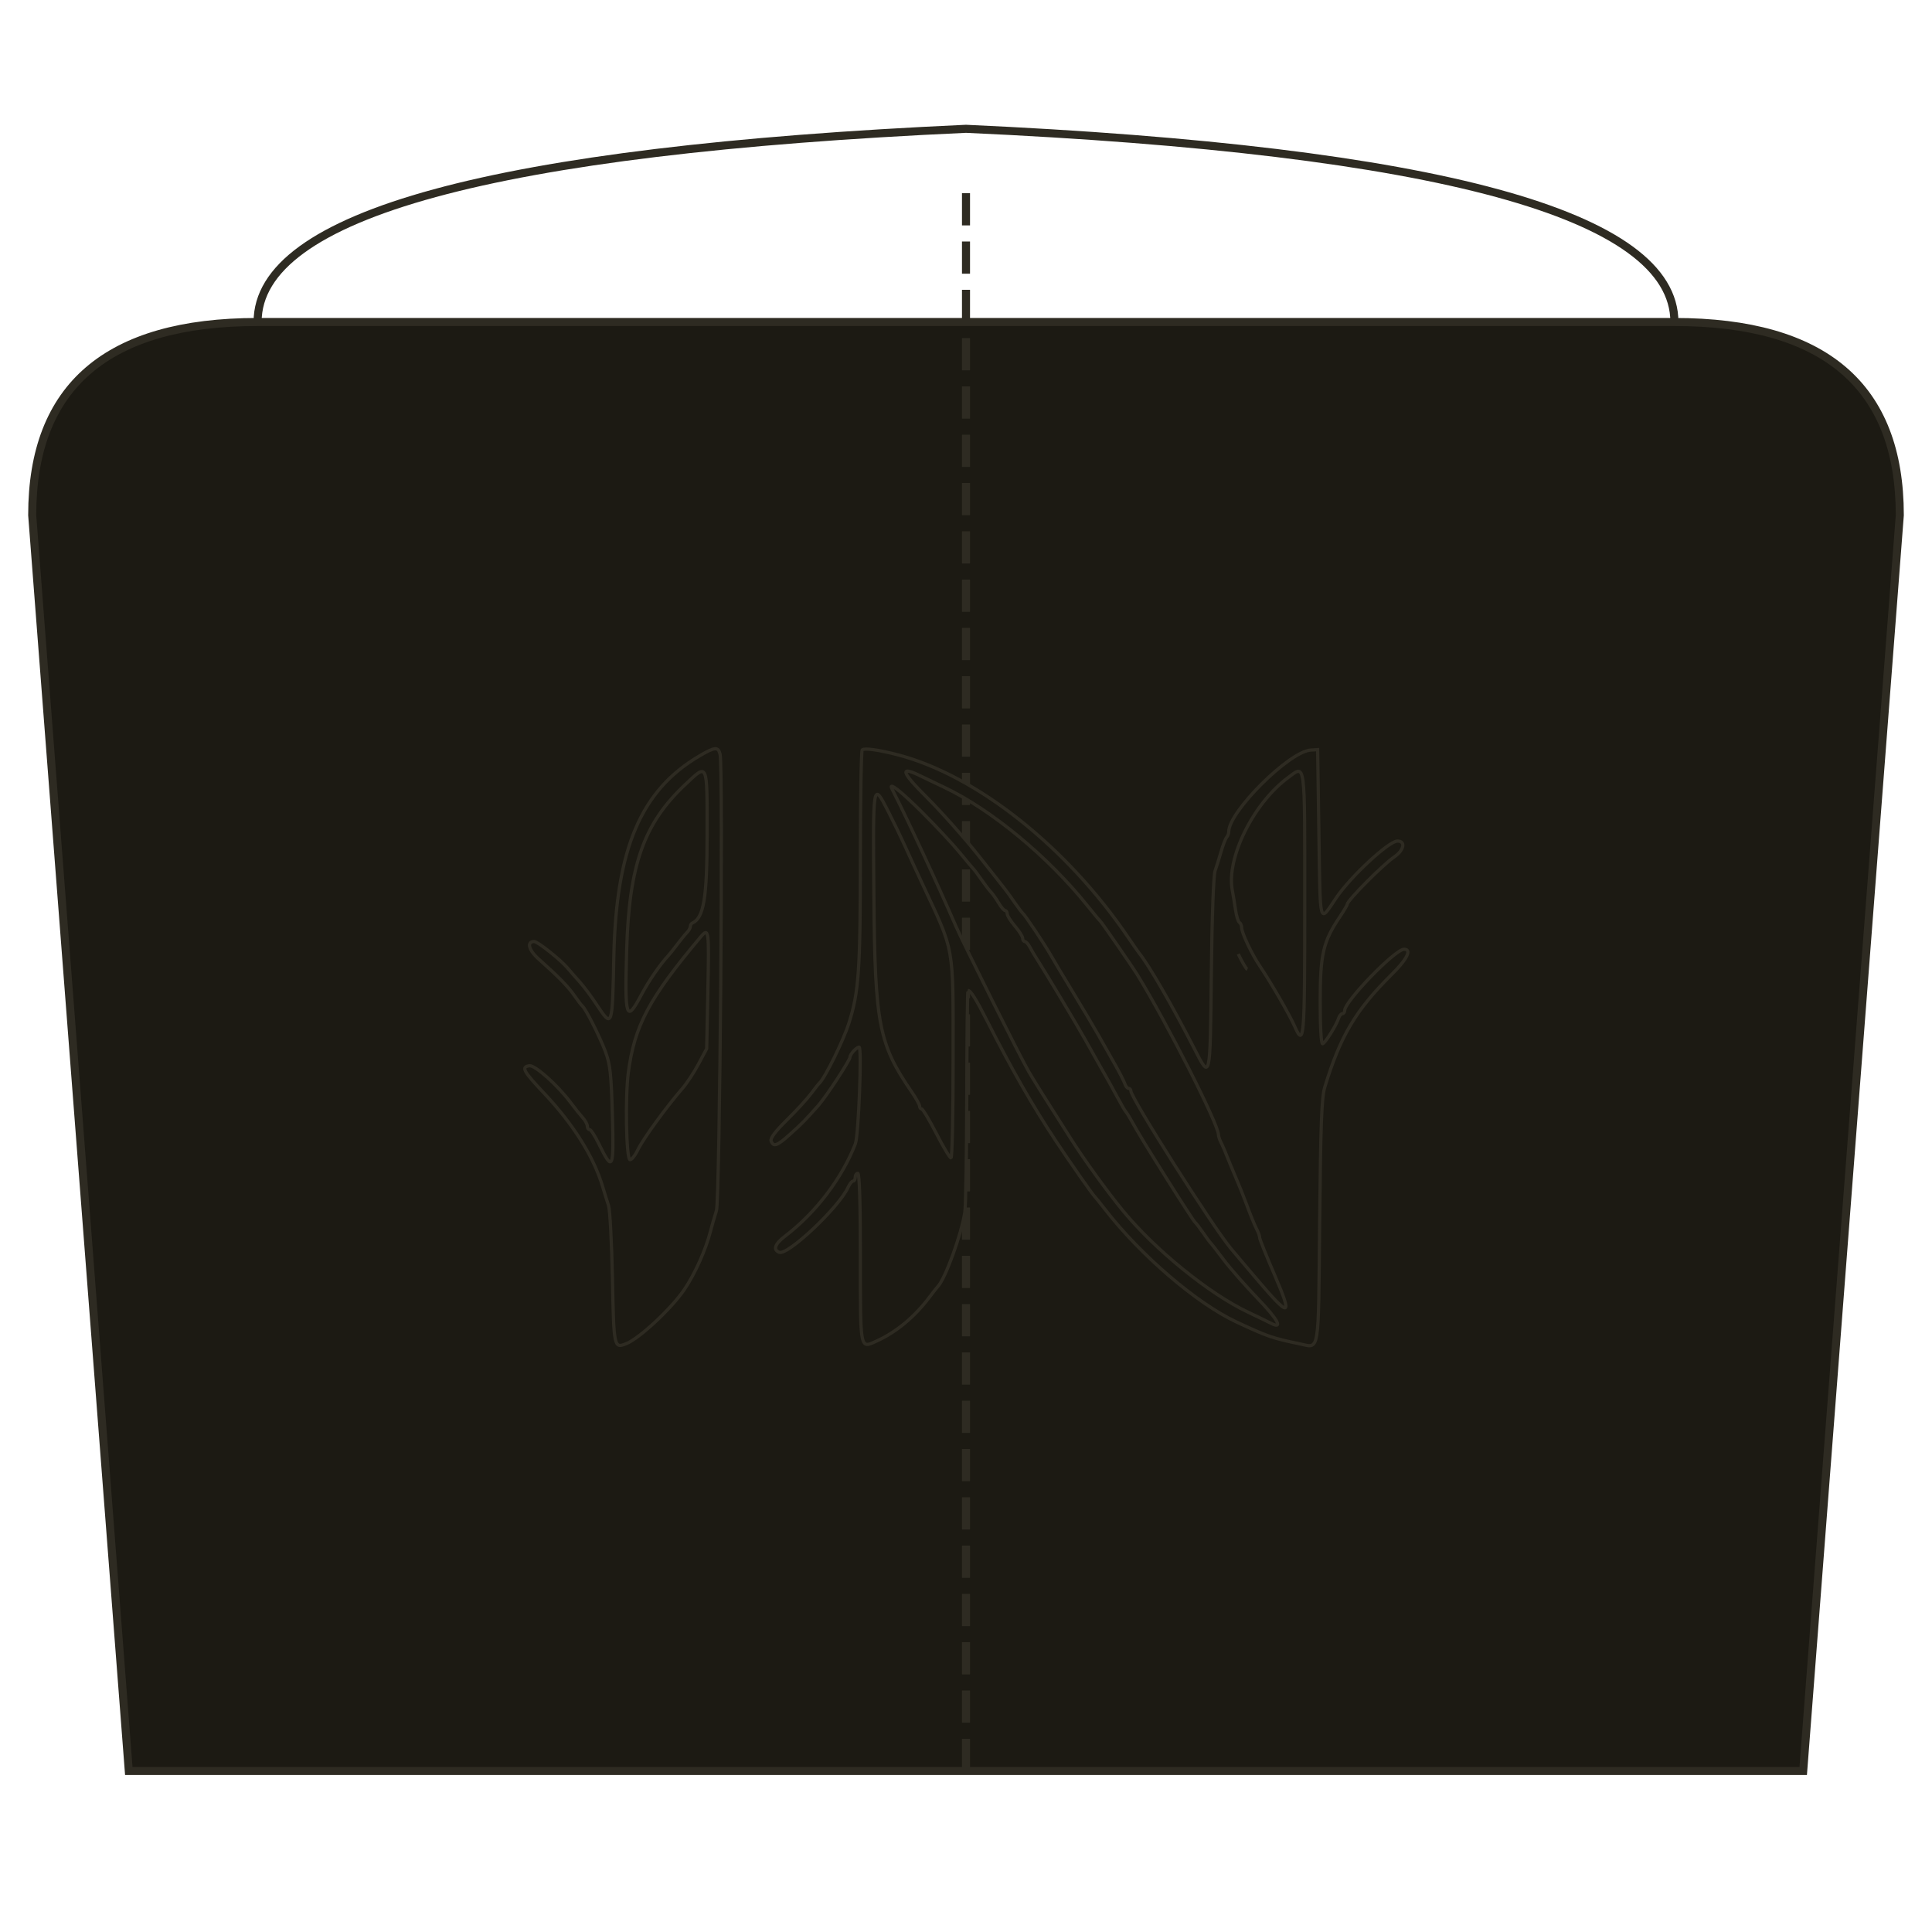
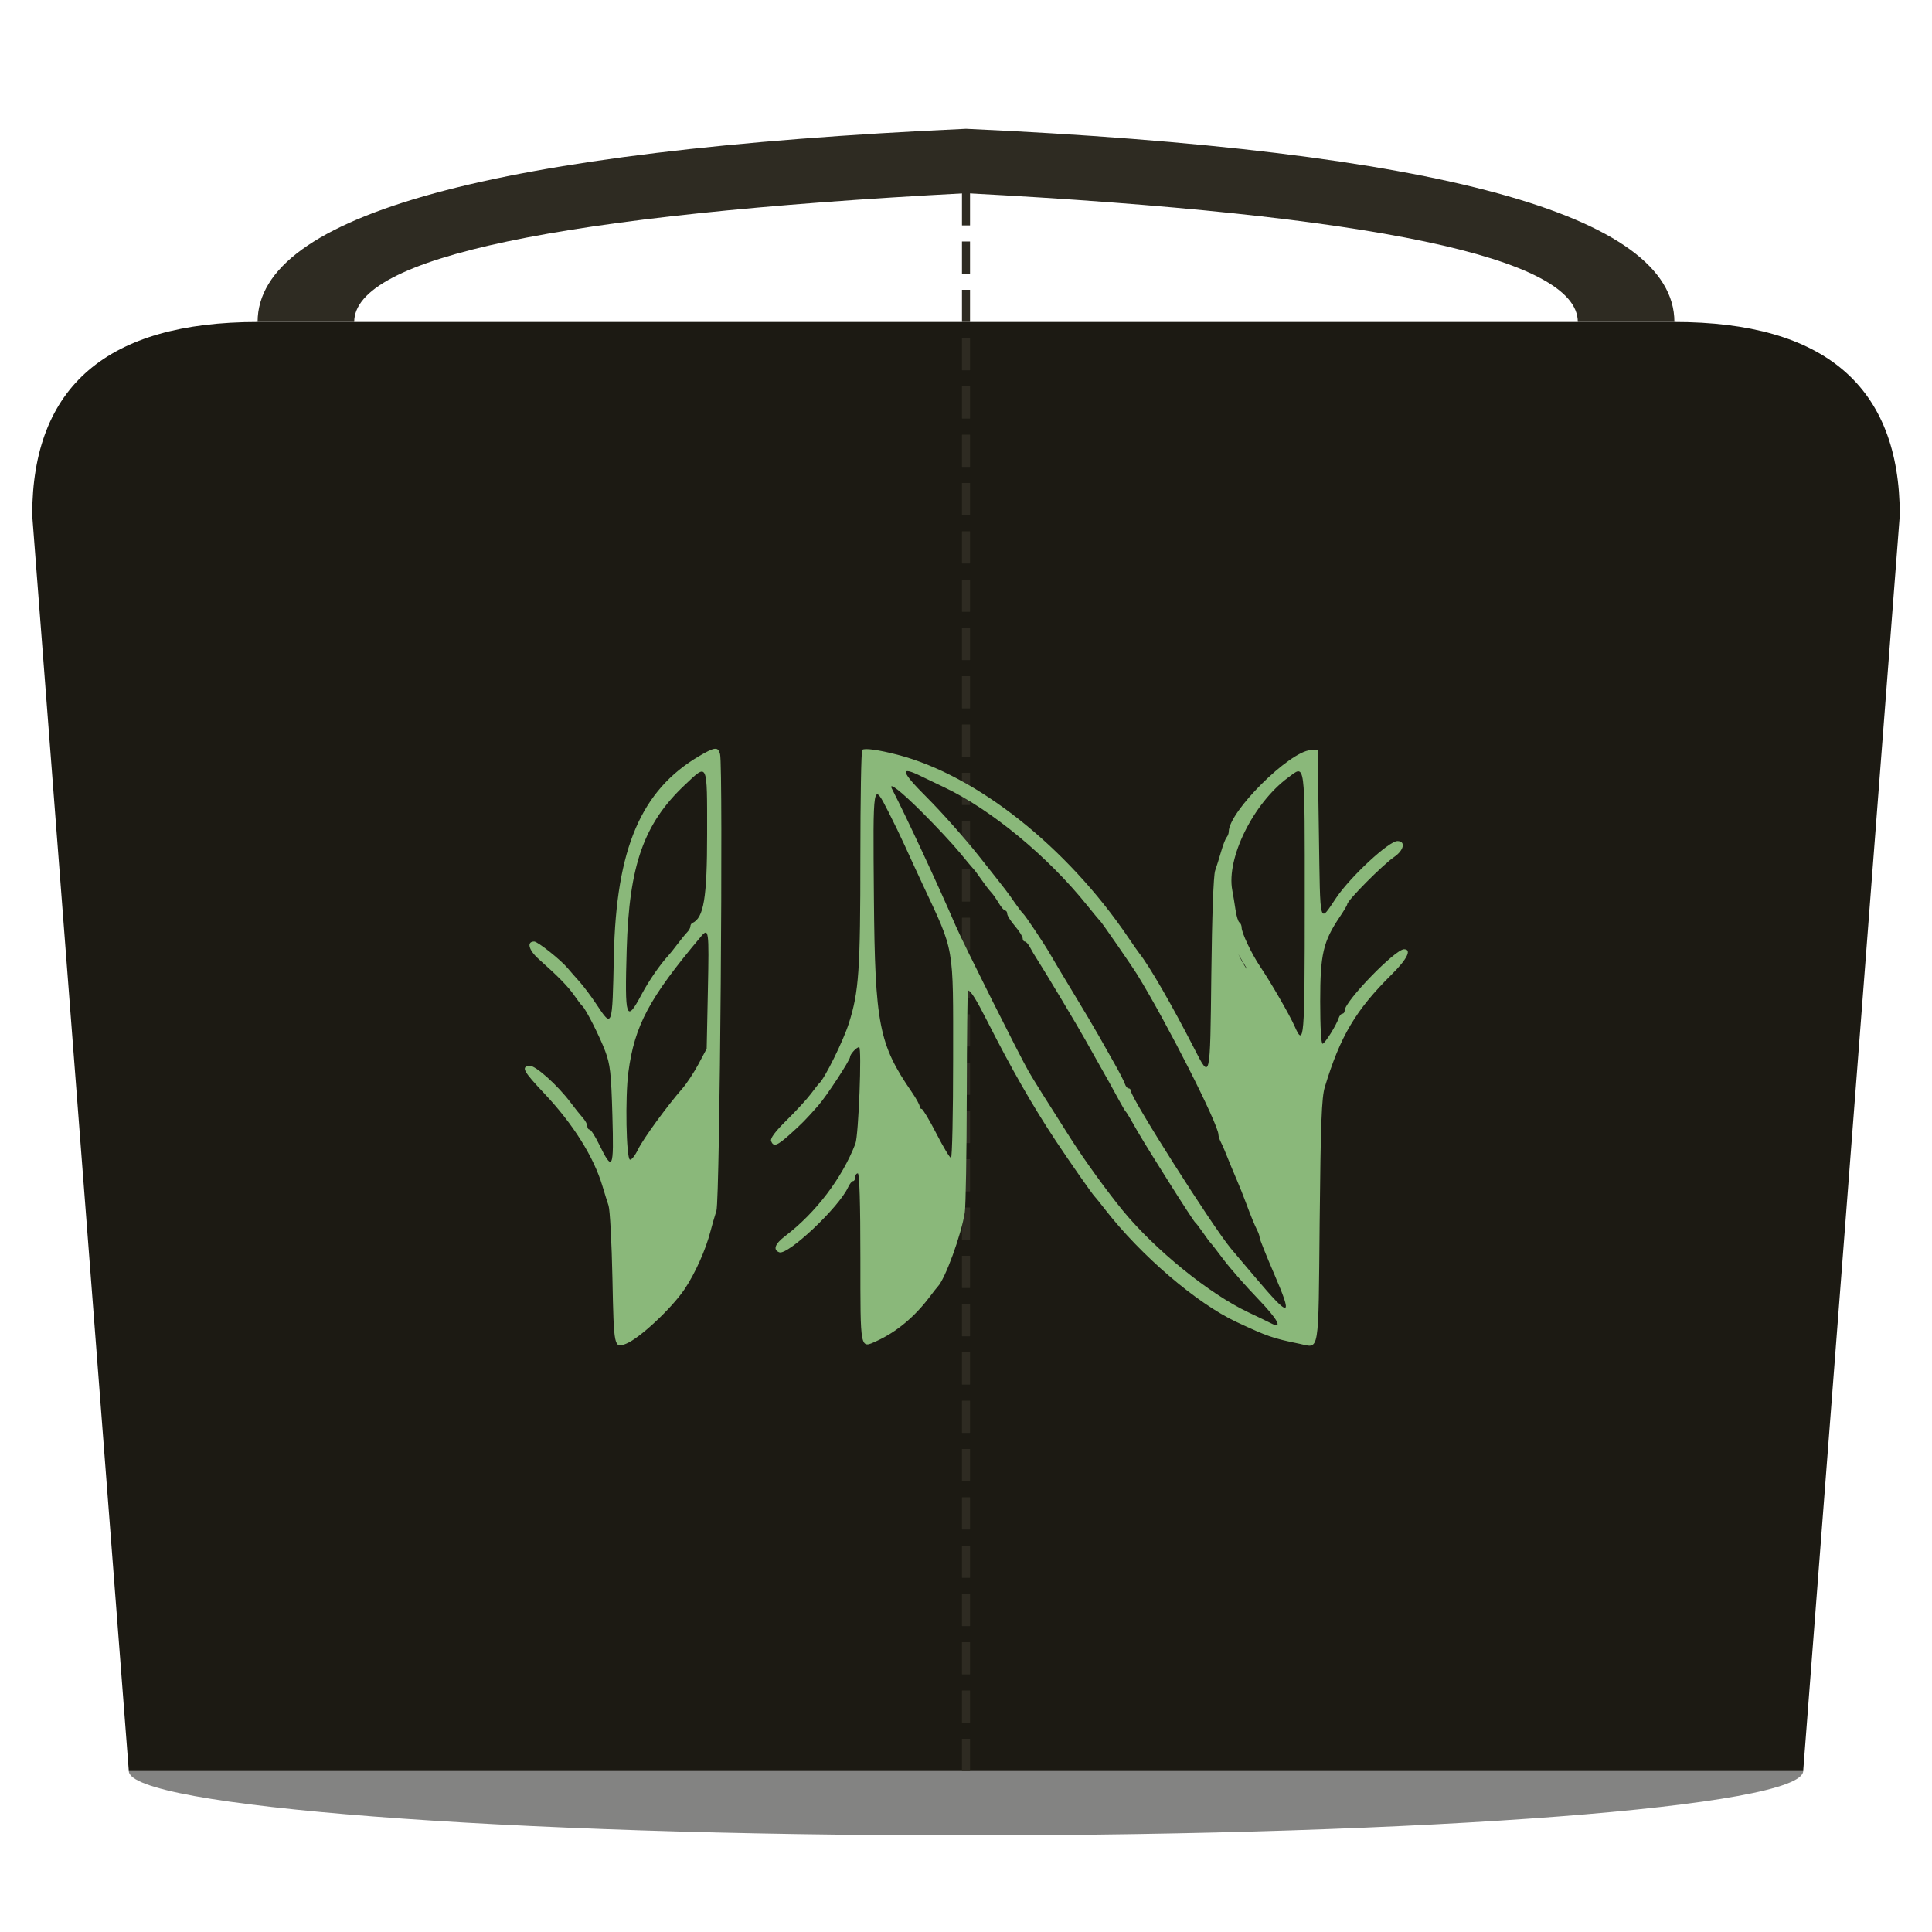
<svg xmlns="http://www.w3.org/2000/svg" viewBox="-60 -20 120 120">
  <style>
-         .cap-body { fill: #1c1a13; stroke: #2e2b22; stroke-width: 0.5; }
-         .cap-rim { fill: none; stroke: #2e2b22; stroke-width: 0.5; }
-         .cap-seam { stroke: #2e2b22; stroke-width: 0.5; stroke-dasharray: 2 1; }
+         .cap-body { fill: #1c1a13; }
+         .cap-rim { fill: #2e2b22; }
+         .cap-seam { stroke: #2e2b22; stroke-width: 0.5; stroke-dasharray: 2 1; fill: none; }
+         .cap-shadow { fill: #080705; }
        .vein-letters { fill: #8ab87a; }
    </style>
+   <ellipse class="cap-shadow" cx="0" cy="90" rx="52" ry="4" opacity="0.5" />
  <path class="cap-body" d="M -52 90 L -58 12 Q -58 0 -44 0 L 44 0 Q 58 0 58 12 L 52 90 Z" />
-   <path class="cap-rim" d="M -44 0 Q -44 -10 0 -12 Q 44 -10 44 0" />
+   <path class="cap-rim" d="M -44 0 Q -44 -10 0 -12 Q 44 -10 44 0 L 38 0 Q 38 -6 0 -8 Q -38 -6 -38 0 Z" />
  <line class="cap-seam" x1="0" y1="-8" x2="0" y2="90" />
  <g class="vein-letters" transform="translate(0, 45) scale(0.4) translate(-200, -215.5)">
-     <path d="M158.600 170.383 C 149.532 175.714,145.675 184.743,145.319 201.469 C 145.080 212.722,145.095 212.679,142.597 208.916 C 141.783 207.690,140.612 206.128,139.995 205.444 C 139.378 204.760,138.541 203.804,138.136 203.320 C 137.062 202.036,133.492 199.200,132.950 199.200 C 131.736 199.200,132.080 200.529,133.656 201.930 C 136.698 204.632,138.218 206.189,139.194 207.600 C 139.726 208.370,140.276 209.090,140.415 209.200 C 140.924 209.602,143.104 213.894,143.977 216.215 C 144.752 218.275,144.905 219.636,145.092 226.194 C 145.335 234.676,145.156 235.042,142.962 230.559 C 142.381 229.371,141.747 228.400,141.553 228.400 C 141.359 228.400,141.200 228.164,141.200 227.875 C 141.200 227.587,140.885 227.002,140.500 226.575 C 140.115 226.148,139.262 225.079,138.604 224.200 C 136.574 221.485,133.079 218.369,132.200 218.490 C 130.893 218.670,131.241 219.317,134.501 222.773 C 139.005 227.546,142.199 232.634,143.558 237.200 C 143.852 238.190,144.274 239.540,144.494 240.200 C 144.714 240.860,144.987 245.960,145.099 251.533 C 145.316 262.275,145.342 262.397,147.231 261.649 C 149.295 260.832,154.275 256.185,156.289 253.198 C 157.933 250.759,159.577 247.091,160.321 244.200 C 160.547 243.320,160.964 241.880,161.247 241.000 C 161.779 239.346,162.314 172.107,161.811 170.103 C 161.515 168.923,161.008 168.967,158.600 170.383 M183.887 169.446 C 183.729 169.604,183.599 177.038,183.597 185.967 C 183.594 203.722,183.370 206.970,181.813 211.889 C 180.953 214.606,178.077 220.437,177.220 221.200 C 177.097 221.310,176.509 222.053,175.915 222.850 C 175.321 223.648,173.635 225.484,172.167 226.930 C 170.380 228.690,169.577 229.764,169.737 230.179 C 170.106 231.141,170.665 230.937,172.709 229.100 C 174.562 227.434,175.040 226.948,177.050 224.679 C 178.308 223.259,182.000 217.622,182.000 217.120 C 182.000 216.691,183.009 215.600,183.405 215.600 C 183.850 215.600,183.318 229.324,182.824 230.600 C 180.747 235.967,176.673 241.320,171.900 244.953 C 170.321 246.155,169.994 247.069,171.005 247.457 C 172.331 247.966,180.272 240.474,181.679 237.387 C 181.926 236.844,182.280 236.400,182.464 236.400 C 182.649 236.400,182.800 236.130,182.800 235.800 C 182.800 235.470,182.980 235.200,183.200 235.200 C 183.459 235.200,183.600 239.859,183.600 248.376 C 183.600 262.833,183.519 262.422,186.144 261.226 C 189.199 259.834,192.030 257.477,194.343 254.400 C 194.922 253.630,195.486 252.910,195.598 252.800 C 196.741 251.670,199.275 244.733,199.815 241.255 C 199.964 240.295,200.101 232.150,200.120 223.155 C 200.139 214.160,200.222 206.800,200.306 206.800 C 200.723 206.800,201.575 208.156,203.324 211.606 C 207.090 219.032,210.354 224.732,213.946 230.156 C 216.131 233.456,219.637 238.472,219.986 238.800 C 220.104 238.910,220.828 239.810,221.596 240.800 C 227.142 247.950,235.831 255.393,242.000 258.276 C 246.832 260.534,247.617 260.806,251.744 261.653 C 254.953 262.312,254.705 263.788,254.917 242.727 C 255.072 227.363,255.222 223.424,255.715 221.800 C 258.117 213.884,260.510 209.853,266.091 204.323 C 268.518 201.918,269.263 200.400,268.017 200.400 C 266.645 200.400,258.819 208.471,258.805 209.900 C 258.802 210.175,258.641 210.400,258.447 210.400 C 258.252 210.400,257.990 210.715,257.864 211.100 C 257.500 212.210,255.796 214.935,255.379 215.074 C 255.150 215.150,255.000 212.539,255.000 208.500 C 255.000 201.153,255.456 199.199,258.071 195.328 C 258.692 194.408,259.200 193.545,259.200 193.411 C 259.200 192.837,264.722 187.276,266.488 186.069 C 268.017 185.025,268.308 183.600,266.993 183.600 C 265.666 183.600,259.729 189.100,257.496 192.400 C 254.812 196.365,255.022 197.133,254.800 182.542 L 254.600 169.400 253.518 169.473 C 250.182 169.697,240.800 179.043,240.800 182.141 C 240.800 182.416,240.651 182.811,240.470 183.020 C 240.288 183.229,239.907 184.210,239.623 185.200 C 239.339 186.190,238.917 187.540,238.684 188.200 C 238.429 188.924,238.195 195.322,238.094 204.321 C 237.907 220.935,237.956 220.725,235.421 215.774 C 231.993 209.078,228.459 202.960,226.888 201.000 C 226.711 200.780,225.958 199.700,225.213 198.600 C 215.675 184.510,201.661 173.398,189.400 170.205 C 186.413 169.427,184.210 169.124,183.887 169.446 M159.800 182.463 C 159.800 192.433,159.285 195.540,157.500 196.333 C 157.335 196.407,157.200 196.645,157.200 196.862 C 157.200 197.079,156.975 197.486,156.700 197.765 C 156.425 198.045,155.750 198.870,155.200 199.600 C 154.650 200.330,154.017 201.123,153.794 201.363 C 152.502 202.754,150.743 205.304,149.630 207.400 C 147.225 211.931,146.996 211.244,147.312 200.439 C 147.696 187.337,149.966 180.905,156.327 174.896 C 159.941 171.483,159.800 171.177,159.800 182.463 M252.600 193.200 C 252.600 214.508,252.502 215.696,251.023 212.344 C 250.230 210.546,247.368 205.596,245.621 203.000 C 244.335 201.089,242.800 197.839,242.800 197.028 C 242.800 196.709,242.644 196.351,242.453 196.233 C 242.262 196.115,241.994 195.249,241.856 194.309 C 241.719 193.369,241.491 191.990,241.350 191.244 C 240.404 186.250,244.609 177.747,250.000 173.754 C 252.737 171.727,252.600 170.702,252.600 193.200 M193.187 173.609 C 193.524 173.778,195.060 174.513,196.600 175.243 C 203.908 178.706,212.720 185.985,218.825 193.600 C 219.795 194.810,220.697 195.890,220.828 196.000 C 221.060 196.193,225.789 203.036,226.600 204.352 C 231.162 211.747,239.200 227.600,239.200 229.201 C 239.200 229.426,239.359 229.923,239.553 230.305 C 239.881 230.950,240.246 231.813,241.159 234.100 C 241.357 234.595,241.792 235.630,242.126 236.400 C 242.461 237.170,243.036 238.610,243.404 239.600 C 244.259 241.895,244.802 243.220,245.247 244.095 C 245.441 244.477,245.600 244.970,245.600 245.192 C 245.600 245.413,246.613 247.942,247.851 250.813 C 250.818 257.693,250.366 257.778,244.935 251.366 C 244.019 250.285,242.939 249.010,242.535 248.534 C 242.131 248.057,241.499 247.307,241.131 246.866 C 238.269 243.434,225.600 223.472,225.600 222.394 C 225.600 222.177,225.441 222.000,225.247 222.000 C 225.052 222.000,224.793 221.685,224.670 221.300 C 224.548 220.915,223.834 219.520,223.084 218.200 C 222.333 216.880,221.215 214.900,220.598 213.800 C 219.981 212.700,218.219 209.730,216.682 207.200 C 215.145 204.670,213.538 201.984,213.112 201.231 C 212.195 199.612,209.168 195.087,208.811 194.800 C 208.674 194.690,208.125 193.970,207.592 193.200 C 206.346 191.401,206.664 191.816,202.031 185.963 C 199.838 183.193,196.189 179.079,193.922 176.820 C 189.831 172.744,189.620 171.822,193.187 173.609 M193.155 179.100 C 195.309 181.245,197.955 184.080,199.036 185.400 C 200.116 186.720,201.099 187.890,201.219 188.000 C 201.340 188.110,201.874 188.830,202.406 189.600 C 202.938 190.370,203.598 191.232,203.873 191.515 C 204.147 191.798,204.687 192.563,205.072 193.215 C 205.457 193.867,205.914 194.400,206.086 194.400 C 206.259 194.400,206.400 194.625,206.401 194.900 C 206.401 195.175,206.941 196.030,207.600 196.800 C 208.259 197.570,208.799 198.425,208.799 198.700 C 208.800 198.975,208.951 199.200,209.136 199.200 C 209.320 199.200,209.682 199.605,209.940 200.100 C 210.198 200.595,210.722 201.479,211.104 202.065 C 212.184 203.718,217.377 212.391,218.490 214.400 C 219.038 215.390,219.872 216.875,220.343 217.700 C 221.688 220.054,222.807 222.064,223.740 223.800 C 224.213 224.680,224.690 225.490,224.800 225.600 C 224.910 225.710,225.242 226.230,225.538 226.755 C 226.994 229.341,227.795 230.658,231.404 236.400 C 233.547 239.810,235.422 242.690,235.570 242.800 C 235.718 242.910,236.271 243.630,236.800 244.400 C 237.329 245.170,237.861 245.890,237.982 246.000 C 238.103 246.110,239.012 247.279,240.001 248.597 C 240.990 249.916,243.385 252.644,245.322 254.660 C 248.487 257.953,249.289 259.479,247.316 258.456 C 246.922 258.251,245.340 257.487,243.800 256.756 C 237.760 253.892,229.393 247.107,224.368 241.000 C 221.961 238.074,218.372 233.114,216.263 229.800 C 211.810 222.800,210.672 220.983,209.745 219.400 C 208.452 217.193,199.588 199.501,198.421 196.800 C 195.654 190.393,190.823 180.015,188.507 175.500 C 187.883 174.285,189.848 175.807,193.155 179.100 M187.954 179.059 C 188.749 180.612,189.920 183.034,190.556 184.441 C 191.191 185.849,192.384 188.440,193.206 190.200 C 198.285 201.071,198.000 199.447,198.000 217.466 C 198.000 225.900,197.851 232.800,197.670 232.800 C 197.488 232.800,196.462 231.090,195.390 229.000 C 194.317 226.910,193.296 225.200,193.120 225.200 C 192.944 225.200,192.800 225.007,192.800 224.772 C 192.800 224.537,192.242 223.533,191.560 222.541 C 186.474 215.150,185.865 212.024,185.699 192.460 C 185.544 174.139,185.516 174.300,187.954 179.059 M159.921 206.719 L 159.733 215.839 158.464 218.219 C 157.766 219.529,156.646 221.230,155.975 222.000 C 153.530 224.805,149.883 229.819,149.069 231.495 C 148.610 232.439,148.047 233.149,147.817 233.073 C 147.238 232.881,147.062 223.349,147.569 219.528 C 148.534 212.239,150.776 208.035,158.784 198.500 C 160.065 196.974,160.114 197.332,159.921 206.719 M242.276 201.141 C 242.878 202.384,243.512 203.460,243.685 203.533 C 243.858 203.607,244.000 203.987 C 244.000 204.164,245.129 206.174,246.510 208.454 C 252.233 217.907,252.445 218.941,252.690 238.538 C 252.934 258.015,252.908 258.090,249.160 248.600 C 248.030 245.740,246.839 242.770,246.512 242.000 C 246.186 241.230,245.757 240.195,245.559 239.700 C 245.362 239.205,245.032 238.395,244.826 237.900 C 244.621 237.405,244.224 236.280,243.945 235.400 C 243.665 234.520,244.224 236.280,243.945 235.400 C 243.665 234.520,243.293 233.629,243.118 233.420 C 242.943 233.211,242.800 232.804,242.800 232.516 C 242.800 232.227,242.464 231.228,242.052 230.296 C 240.510 226.798,240.396 225.594,240.297 211.734 C 240.191 196.865,240.195 196.846,242.276 201.141 M187.286 219.100 C 188.368 221.245,189.303 222.903,189.600 223.200 C 189.787 223.387,190.322 224.298,191.362 226.200 C 191.603 226.640,191.890 227.090,192.000 227.200 C 192.110 227.310,192.442 227.830,192.738 228.355 C 193.033 228.880,193.592 229.873,193.979 230.562 C 197.693 237.175,197.593 245.439,193.724 251.787 C 192.257 254.192,187.208 258.800,186.038 258.800 C 185.552 258.800,185.383 217.950,185.867 217.467 C 186.266 217.068,186.256 217.057,187.286 219.100 M159.885 229.710 C 159.664 237.929,159.260 241.509,158.353 243.295 C 158.159 243.677,158.000 244.264,158.000 244.600 C 158.000 244.936,157.836 245.523,157.635 245.905 C 157.434 246.287,156.786 247.645,156.195 248.922 C 154.549 252.477,149.283 258.749,147.908 258.791 C 146.693 258.828,147.089 242.399,148.404 238.200 C 149.336 235.224,151.596 230.598,152.726 229.351 C 153.101 228.938,154.031 227.790,154.793 226.800 C 155.556 225.810,156.283 224.910,156.409 224.800 C 156.535 224.690,157.063 223.970,157.581 223.200 C 158.474 221.874,159.529 220.800,159.939 220.800 C 160.042 220.800,160.018 224.810,159.885 229.710" fill="#1c1a13" stroke="#2e2b22" stroke-width="0.5" />
+     <path d="M158.600 170.383 C 149.532 175.714,145.675 184.743,145.319 201.469 C 145.080 212.722,145.095 212.679,142.597 208.916 C 141.783 207.690,140.612 206.128,139.995 205.444 C 139.378 204.760,138.541 203.804,138.136 203.320 C 137.062 202.036,133.492 199.200,132.950 199.200 C 131.736 199.200,132.080 200.529,133.656 201.930 C 136.698 204.632,138.218 206.189,139.194 207.600 C 139.726 208.370,140.276 209.090,140.415 209.200 C 140.924 209.602,143.104 213.894,143.977 216.215 C 144.752 218.275,144.905 219.636,145.092 226.194 C 145.335 234.676,145.156 235.042,142.962 230.559 C 142.381 229.371,141.747 228.400,141.553 228.400 C 141.359 228.400,141.200 228.164,141.200 227.875 C 141.200 227.587,140.885 227.002,140.500 226.575 C 140.115 226.148,139.262 225.079,138.604 224.200 C 136.574 221.485,133.079 218.369,132.200 218.490 C 130.893 218.670,131.241 219.317,134.501 222.773 C 139.005 227.546,142.199 232.634,143.558 237.200 C 143.852 238.190,144.274 239.540,144.494 240.200 C 144.714 240.860,144.987 245.960,145.099 251.533 C 145.316 262.275,145.342 262.397,147.231 261.649 C 149.295 260.832,154.275 256.185,156.289 253.198 C 157.933 250.759,159.577 247.091,160.321 244.200 C 160.547 243.320,160.964 241.880,161.247 241.000 C 161.779 239.346,162.314 172.107,161.811 170.103 C 161.515 168.923,161.008 168.967,158.600 170.383 M183.887 169.446 C 183.729 169.604,183.599 177.038,183.597 185.967 C 183.594 203.722,183.370 206.970,181.813 211.889 C 180.953 214.606,178.077 220.437,177.220 221.200 C 177.097 221.310,176.509 222.053,175.915 222.850 C 175.321 223.648,173.635 225.484,172.167 226.930 C 170.380 228.690,169.577 229.764,169.737 230.179 C 170.106 231.141,170.665 230.937,172.709 229.100 C 174.562 227.434,175.040 226.948,177.050 224.679 C 178.308 223.259,182.000 217.622,182.000 217.120 C 182.000 216.691,183.009 215.600,183.405 215.600 C 183.850 215.600,183.318 229.324,182.824 230.600 C 180.747 235.967,176.673 241.320,171.900 244.953 C 170.321 246.155,169.994 247.069,171.005 247.457 C 172.331 247.966,180.272 240.474,181.679 237.387 C 181.926 236.844,182.280 236.400,182.464 236.400 C 182.649 236.400,182.800 236.130,182.800 235.800 C 182.800 235.470,182.980 235.200,183.200 235.200 C 183.459 235.200,183.600 239.859,183.600 248.376 C 183.600 262.833,183.519 262.422,186.144 261.226 C 189.199 259.834,192.030 257.477,194.343 254.400 C 194.922 253.630,195.486 252.910,195.598 252.800 C 196.741 251.670,199.275 244.733,199.815 241.255 C 199.964 240.295,200.101 232.150,200.120 223.155 C 200.139 214.160,200.222 206.800,200.306 206.800 C 200.723 206.800,201.575 208.156,203.324 211.606 C 207.090 219.032,210.354 224.732,213.946 230.156 C 216.131 233.456,219.637 238.472,219.986 238.800 C 220.104 238.910,220.828 239.810,221.596 240.800 C 227.142 247.950,235.831 255.393,242.000 258.276 C 246.832 260.534,247.617 260.806,251.744 261.653 C 254.953 262.312,254.705 263.788,254.917 242.727 C 255.072 227.363,255.222 223.424,255.715 221.800 C 258.117 213.884,260.510 209.853,266.091 204.323 C 268.518 201.918,269.263 200.400,268.017 200.400 C 266.645 200.400,258.819 208.471,258.805 209.900 C 258.802 210.175,258.641 210.400,258.447 210.400 C 258.252 210.400,257.990 210.715,257.864 211.100 C 257.500 212.210,255.796 214.935,255.379 215.074 C 255.150 215.150,255.000 212.539,255.000 208.500 C 255.000 201.153,255.456 199.199,258.071 195.328 C 258.692 194.408,259.200 193.545,259.200 193.411 C 259.200 192.837,264.722 187.276,266.488 186.069 C 268.017 185.025,268.308 183.600,266.993 183.600 C 265.666 183.600,259.729 189.100,257.496 192.400 C 254.812 196.365,255.022 197.133,254.800 182.542 L 254.600 169.400 253.518 169.473 C 250.182 169.697,240.800 179.043,240.800 182.141 C 240.800 182.416,240.651 182.811,240.470 183.020 C 240.288 183.229,239.907 184.210,239.623 185.200 C 239.339 186.190,238.917 187.540,238.684 188.200 C 238.429 188.924,238.195 195.322,238.094 204.321 C 237.907 220.935,237.956 220.725,235.421 215.774 C 231.993 209.078,228.459 202.960,226.888 201.000 C 226.711 200.780,225.958 199.700,225.213 198.600 C 215.675 184.510,201.661 173.398,189.400 170.205 C 186.413 169.427,184.210 169.124,183.887 169.446 M159.800 182.463 C 159.800 192.433,159.285 195.540,157.500 196.333 C 157.335 196.407,157.200 196.645,157.200 196.862 C 157.200 197.079,156.975 197.486,156.700 197.765 C 156.425 198.045,155.750 198.870,155.200 199.600 C 154.650 200.330,154.017 201.123,153.794 201.363 C 152.502 202.754,150.743 205.304,149.630 207.400 C 147.225 211.931,146.996 211.244,147.312 200.439 C 147.696 187.337,149.966 180.905,156.327 174.896 C 159.941 171.483,159.800 171.177,159.800 182.463 M252.600 193.200 C 252.600 214.508,252.502 215.696,251.023 212.344 C 250.230 210.546,247.368 205.596,245.621 203.000 C 244.335 201.089,242.800 197.839,242.800 197.028 C 242.800 196.709,242.644 196.351,242.453 196.233 C 242.262 196.115,241.994 195.249,241.856 194.309 C 241.719 193.369,241.491 191.990,241.350 191.244 C 240.404 186.250,244.609 177.747,250.000 173.754 C 252.737 171.727,252.600 170.702,252.600 193.200 M193.187 173.609 C 193.524 173.778,195.060 174.513,196.600 175.243 C 203.908 178.706,212.720 185.985,218.825 193.600 C 219.795 194.810,220.697 195.890,220.828 196.000 C 221.060 196.193,225.789 203.036,226.600 204.352 C 231.162 211.747,239.200 227.600,239.200 229.201 C 239.200 229.426,239.359 229.923,239.553 230.305 C 239.881 230.950,240.246 231.813,241.159 234.100 C 241.357 234.595,241.792 235.630,242.126 236.400 C 242.461 237.170,243.036 238.610,243.404 239.600 C 244.259 241.895,244.802 243.220,245.247 244.095 C 245.441 244.477,245.600 244.970,245.600 245.192 C 245.600 245.413,246.613 247.942,247.851 250.813 C 250.818 257.693,250.366 257.778,244.935 251.366 C 244.019 250.285,242.939 249.010,242.535 248.534 C 242.131 248.057,241.499 247.307,241.131 246.866 C 238.269 243.434,225.600 223.472,225.600 222.394 C 225.600 222.177,225.441 222.000,225.247 222.000 C 225.052 222.000,224.793 221.685,224.670 221.300 C 224.548 220.915,223.834 219.520,223.084 218.200 C 222.333 216.880,221.215 214.900,220.598 213.800 C 219.981 212.700,218.219 209.730,216.682 207.200 C 215.145 204.670,213.538 201.984,213.112 201.231 C 212.195 199.612,209.168 195.087,208.811 194.800 C 208.674 194.690,208.125 193.970,207.592 193.200 C 206.346 191.401,206.664 191.816,202.031 185.963 C 199.838 183.193,196.189 179.079,193.922 176.820 C 189.831 172.744,189.620 171.822,193.187 173.609 M193.155 179.100 C 195.309 181.245,197.955 184.080,199.036 185.400 C 200.116 186.720,201.099 187.890,201.219 188.000 C 201.340 188.110,201.874 188.830,202.406 189.600 C 202.938 190.370,203.598 191.232,203.873 191.515 C 204.147 191.798,204.687 192.563,205.072 193.215 C 205.457 193.867,205.914 194.400,206.086 194.400 C 206.259 194.400,206.400 194.625,206.401 194.900 C 206.401 195.175,206.941 196.030,207.600 196.800 C 208.259 197.570,208.799 198.425,208.799 198.700 C 208.800 198.975,208.951 199.200,209.136 199.200 C 209.320 199.200,209.682 199.605,209.940 200.100 C 210.198 200.595,210.722 201.479,211.104 202.065 C 212.184 203.718,217.377 212.391,218.490 214.400 C 219.038 215.390,219.872 216.875,220.343 217.700 C 221.688 220.054,222.807 222.064,223.740 223.800 C 224.213 224.680,224.690 225.490,224.800 225.600 C 224.910 225.710,225.242 226.230,225.538 226.755 C 226.994 229.341,227.795 230.658,231.404 236.400 C 233.547 239.810,235.422 242.690,235.570 242.800 C 235.718 242.910,236.271 243.630,236.800 244.400 C 237.329 245.170,237.861 245.890,237.982 246.000 C 238.103 246.110,239.012 247.279,240.001 248.597 C 240.990 249.916,243.385 252.644,245.322 254.660 C 248.487 257.953,249.289 259.479,247.316 258.456 C 246.922 258.251,245.340 257.487,243.800 256.756 C 237.760 253.892,229.393 247.107,224.368 241.000 C 221.961 238.074,218.372 233.114,216.263 229.800 C 211.810 222.800,210.672 220.983,209.745 219.400 C 208.452 217.193,199.588 199.501,198.421 196.800 C 195.654 190.393,190.823 180.015,188.507 175.500 C 187.883 174.285,189.848 175.807,193.155 179.100 M187.954 179.059 C 188.749 180.612,189.920 183.034,190.556 184.441 C 191.191 185.849,192.384 188.440,193.206 190.200 C 198.285 201.071,198.000 199.447,198.000 217.466 C 198.000 225.900,197.851 232.800,197.670 232.800 C 197.488 232.800,196.462 231.090,195.390 229.000 C 194.317 226.910,193.296 225.200,193.120 225.200 C 192.944 225.200,192.800 225.007,192.800 224.772 C 192.800 224.537,192.242 223.533,191.560 222.541 C 186.474 215.150,185.865 212.024,185.699 192.460 C 185.544 174.139,185.516 174.300,187.954 179.059 M159.921 206.719 L 159.733 215.839 158.464 218.219 C 157.766 219.529,156.646 221.230,155.975 222.000 C 153.530 224.805,149.883 229.819,149.069 231.495 C 148.610 232.439,148.047 233.149,147.817 233.073 C 147.238 232.881,147.062 223.349,147.569 219.528 C 148.534 212.239,150.776 208.035,158.784 198.500 C 160.065 196.974,160.114 197.332,159.921 206.719 M242.276 201.141 C 242.878 202.384,243.512 203.460,243.685 203.533 C 243.858 203.607,244.000 203.987 C 244.000 204.164,245.129 206.174,246.510 208.454 C 252.233 217.907,252.445 218.941,252.690 238.538 C 252.934 258.015,252.908 258.090,249.160 248.600 C 248.030 245.740,246.839 242.770,246.512 242.000 C 246.186 241.230,245.757 240.195,245.559 239.700 C 245.362 239.205,245.032 238.395,244.826 237.900 C 244.621 237.405,244.224 236.280,243.945 235.400 C 243.665 234.520,243.293 233.629,243.118 233.420 C 242.943 233.211,242.800 232.804,242.800 232.516 C 242.800 232.227,242.464 231.228,242.052 230.296 C 240.510 226.798,240.396 225.594,240.297 211.734 C 240.191 196.865,240.195 196.846,242.276 201.141 M187.286 219.100 C 188.368 221.245,189.303 222.903,189.600 223.200 C 189.787 223.387,190.322 224.298,191.362 226.200 C 191.603 226.640,191.890 227.090,192.000 227.200 C 192.110 227.310,192.442 227.830,192.738 228.355 C 193.033 228.880,193.592 229.873,193.979 230.562 C 197.693 237.175,197.593 245.439,193.724 251.787 C 192.257 254.192,187.208 258.800,186.038 258.800 C 185.552 258.800,185.383 217.950,185.867 217.467 C 186.266 217.068,186.256 217.057,187.286 219.100 M159.885 229.710 C 159.664 237.929,159.260 241.509,158.353 243.295 C 158.159 243.677,158.000 244.264,158.000 244.600 C 158.000 244.936,157.836 245.523,157.635 245.905 C 157.434 246.287,156.786 247.645,156.195 248.922 C 154.549 252.477,149.283 258.749,147.908 258.791 C 146.693 258.828,147.089 242.399,148.404 238.200 C 149.336 235.224,151.596 230.598,152.726 229.351 C 153.101 228.938,154.031 227.790,154.793 226.800 C 155.556 225.810,156.283 224.910,156.409 224.800 C 156.535 224.690,157.063 223.970,157.581 223.200 C 158.474 221.874,159.529 220.800,159.939 220.800 C 160.042 220.800,160.018 224.810,159.885 229.710" fill-rule="evenodd" />
  </g>
</svg>
